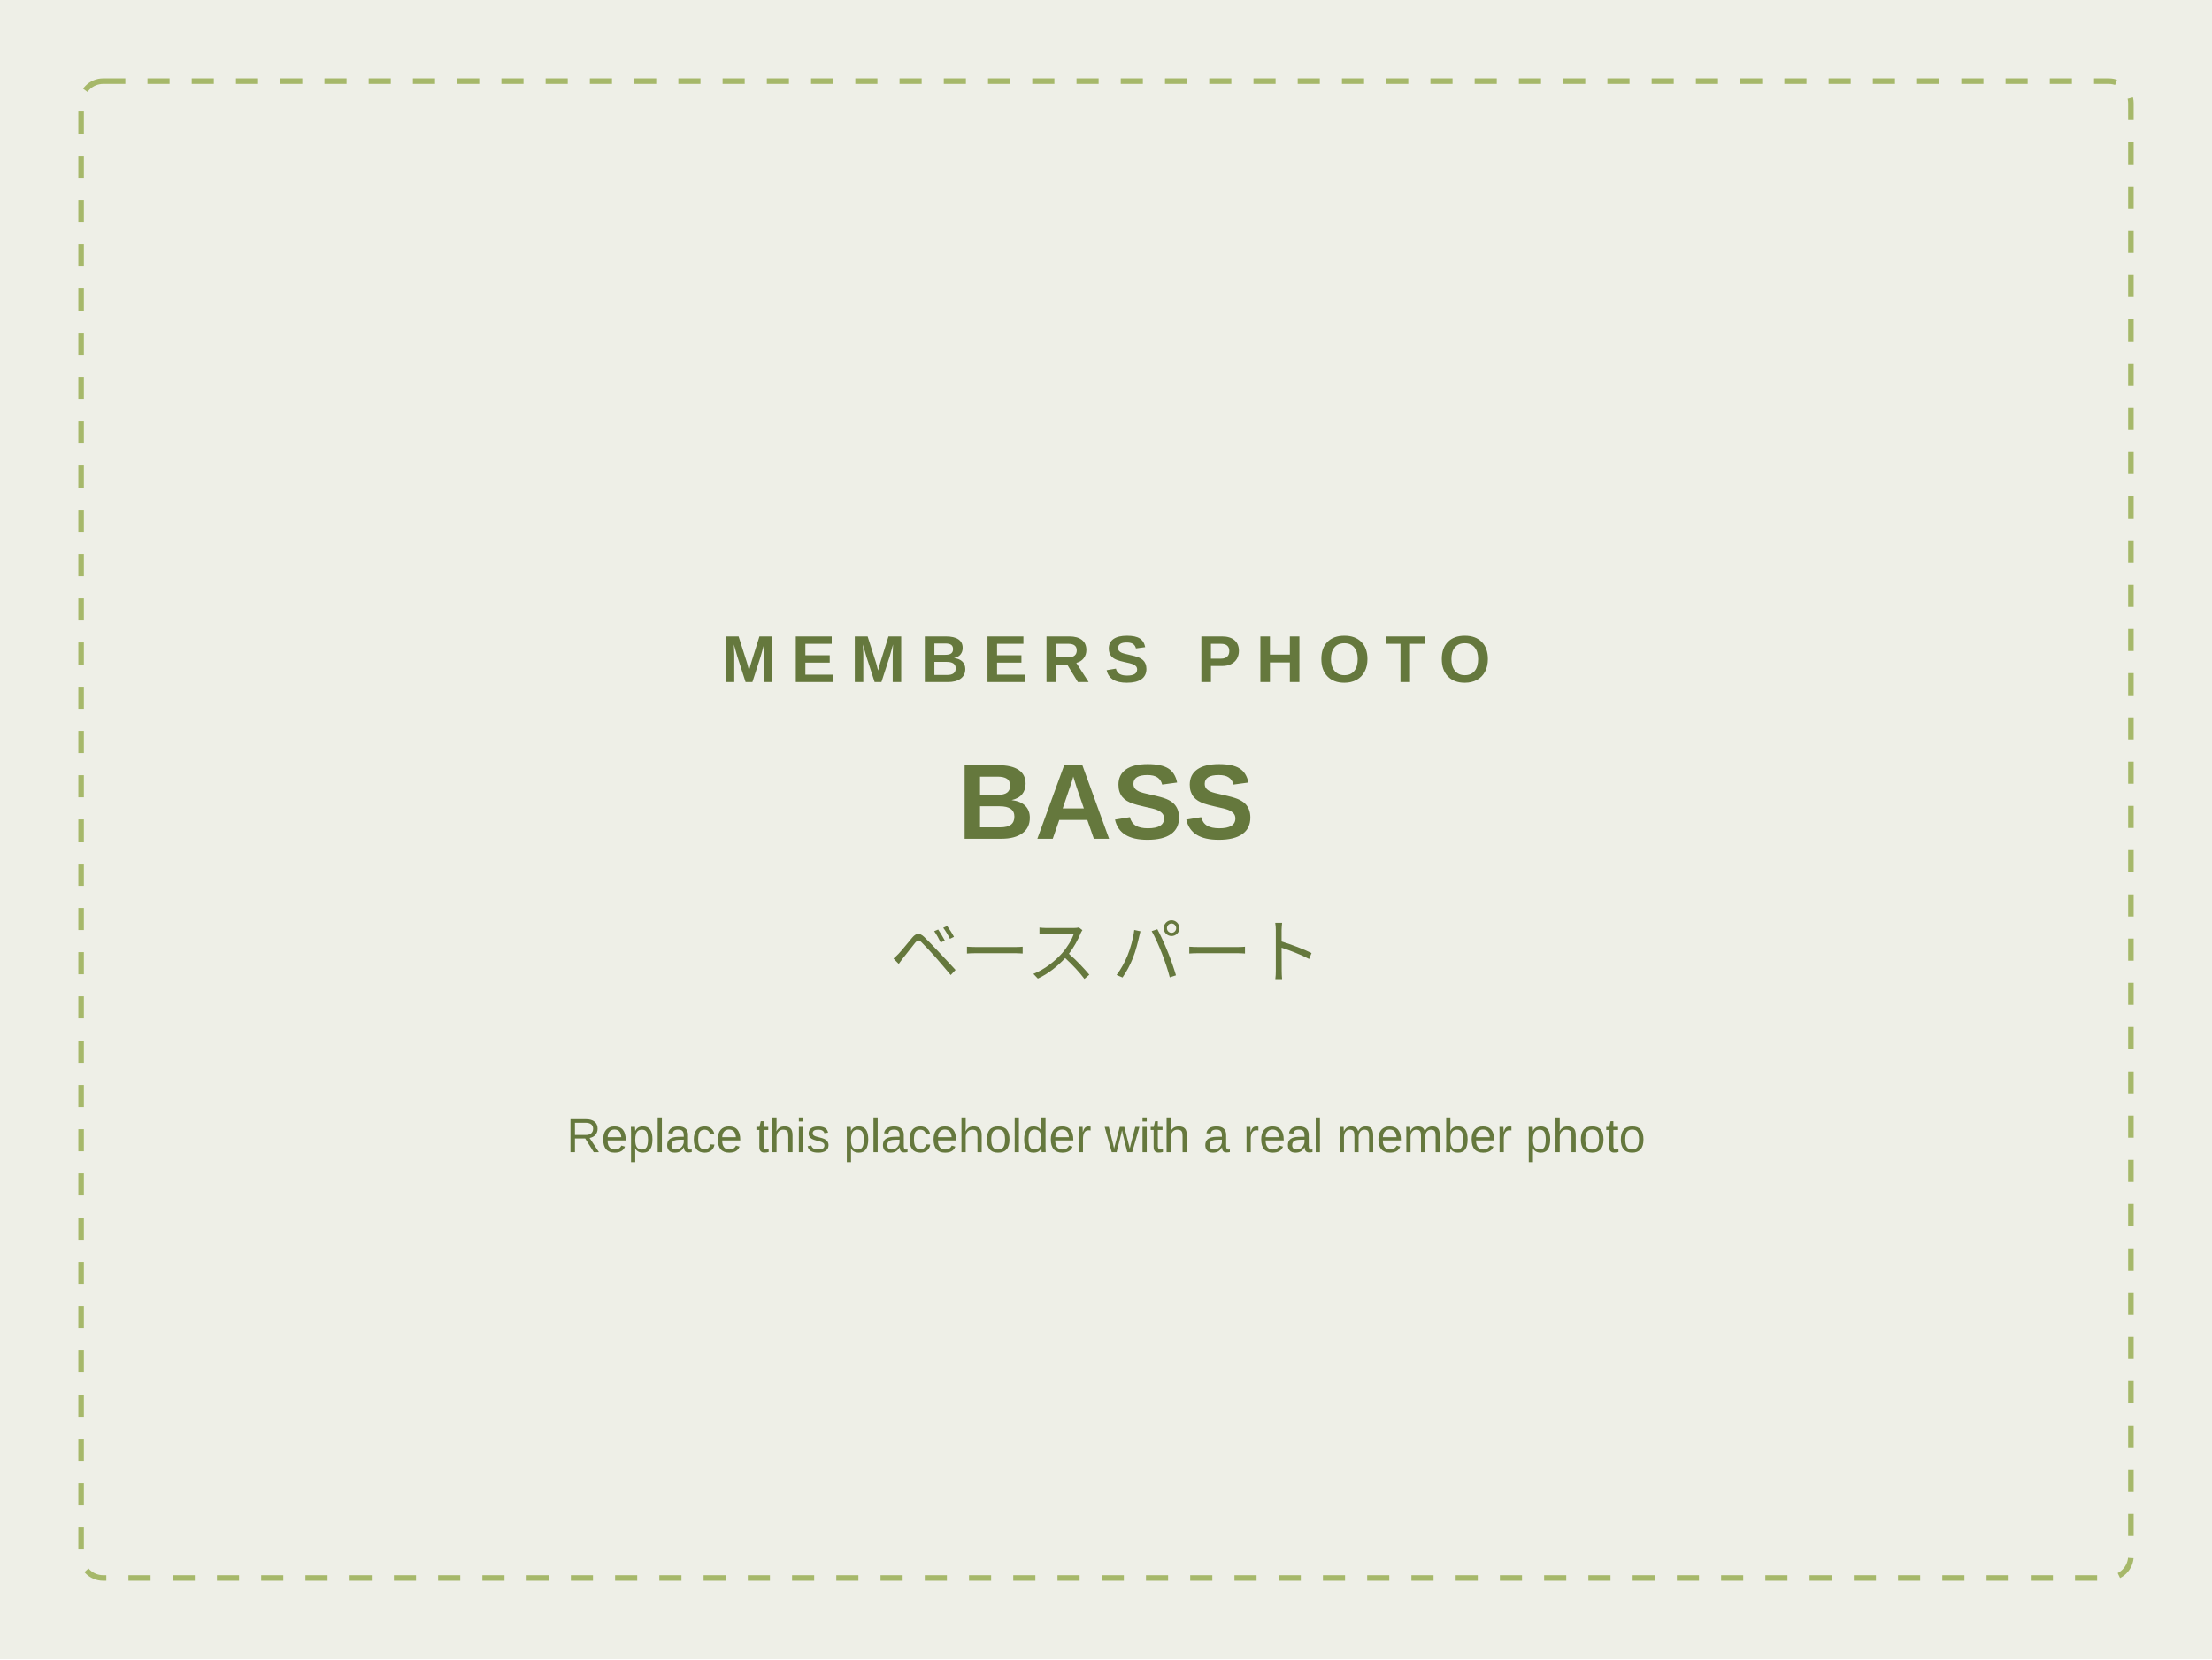
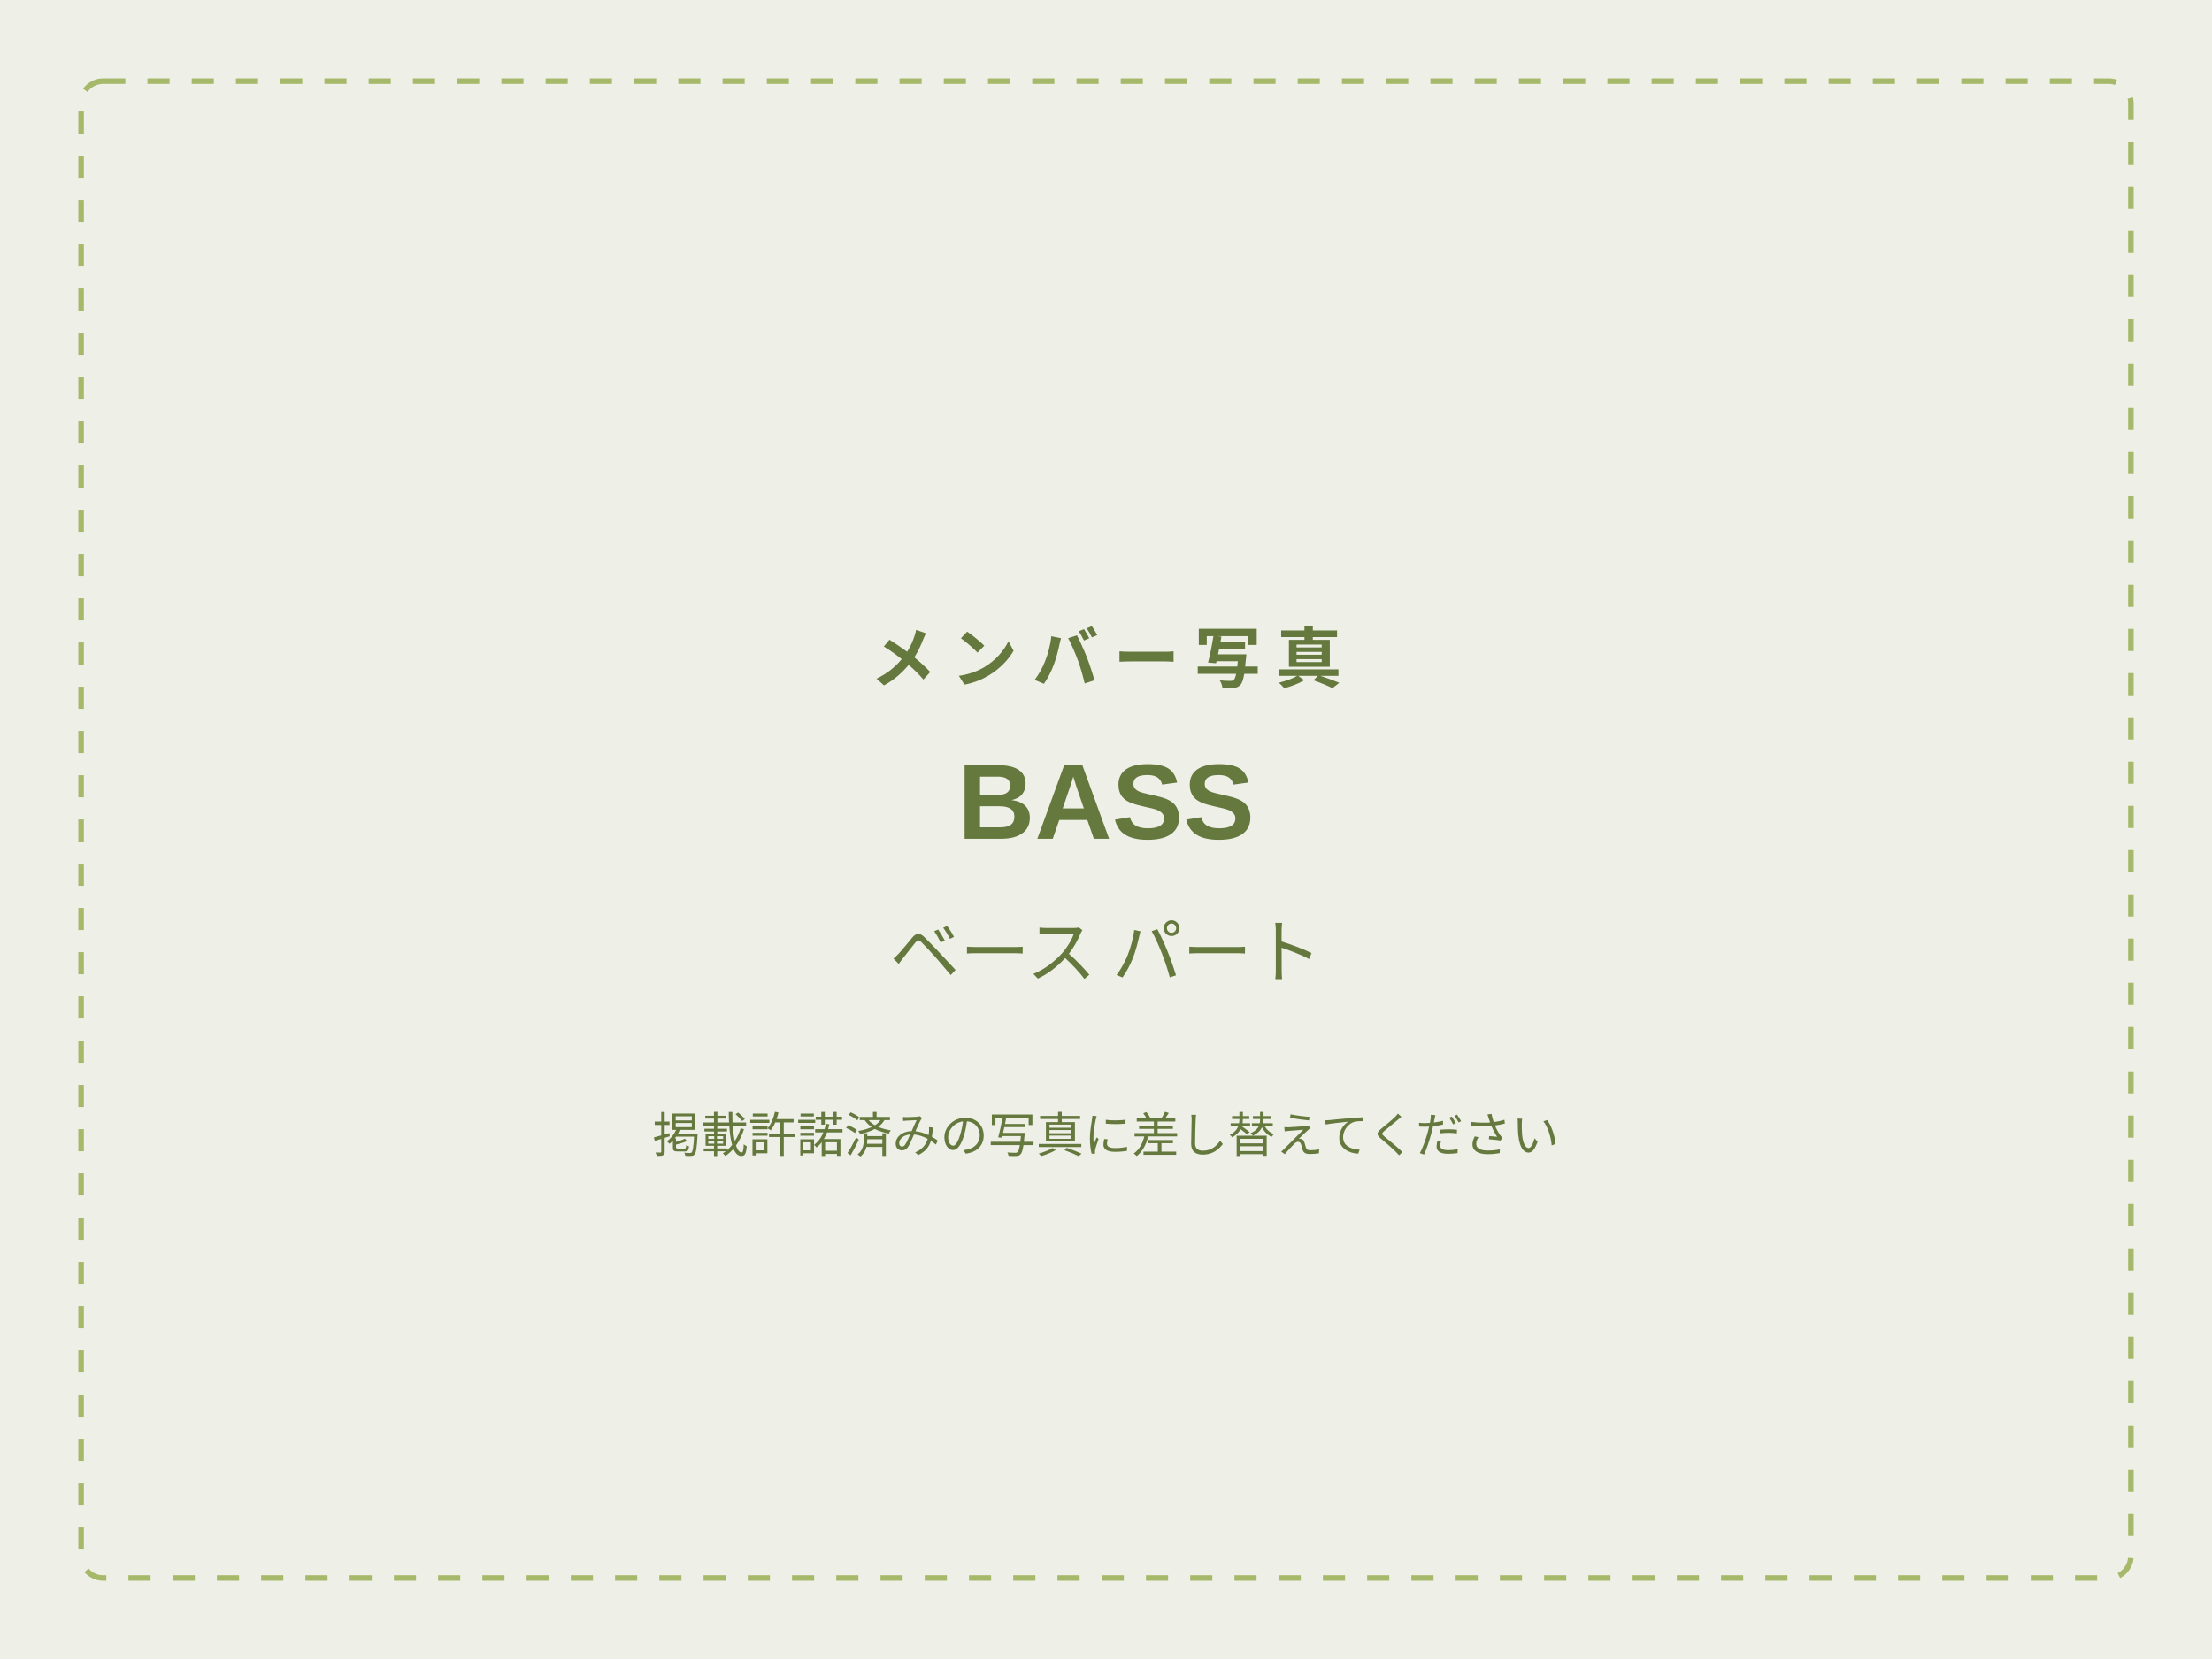
- <svg xmlns="http://www.w3.org/2000/svg" width="1200" height="900" viewBox="0 0 1200 900">
+ <svg xmlns="http://www.w3.org/2000/svg" width="1200" height="900" viewBox="0 0 1200 900" role="img" aria-labelledby="title desc">
  <rect width="1200" height="900" fill="#eeefe7" />
  <rect x="44" y="44" width="1112" height="812" rx="12" fill="none" stroke="#a6b86a" stroke-width="3" stroke-dasharray="12 12" />
  <g fill="#65783d" text-anchor="middle" font-family="Arial, sans-serif">
-     <text x="600" y="370" font-size="36" font-weight="700" letter-spacing="8">MEMBERS PHOTO</text>
+     <text x="600" y="370" font-size="36" font-weight="700" letter-spacing="8">メンバー写真</text>
    <text x="600" y="455" font-size="58" font-weight="700">BASS</text>
    <text x="600" y="530" font-size="38">ベース パート</text>
-     <text x="600" y="625" font-size="26">Replace this placeholder with a real member photo</text>
+     <text x="600" y="625" font-size="26">掲載許諾済みの写真に差し替えてください</text>
  </g>
</svg>
